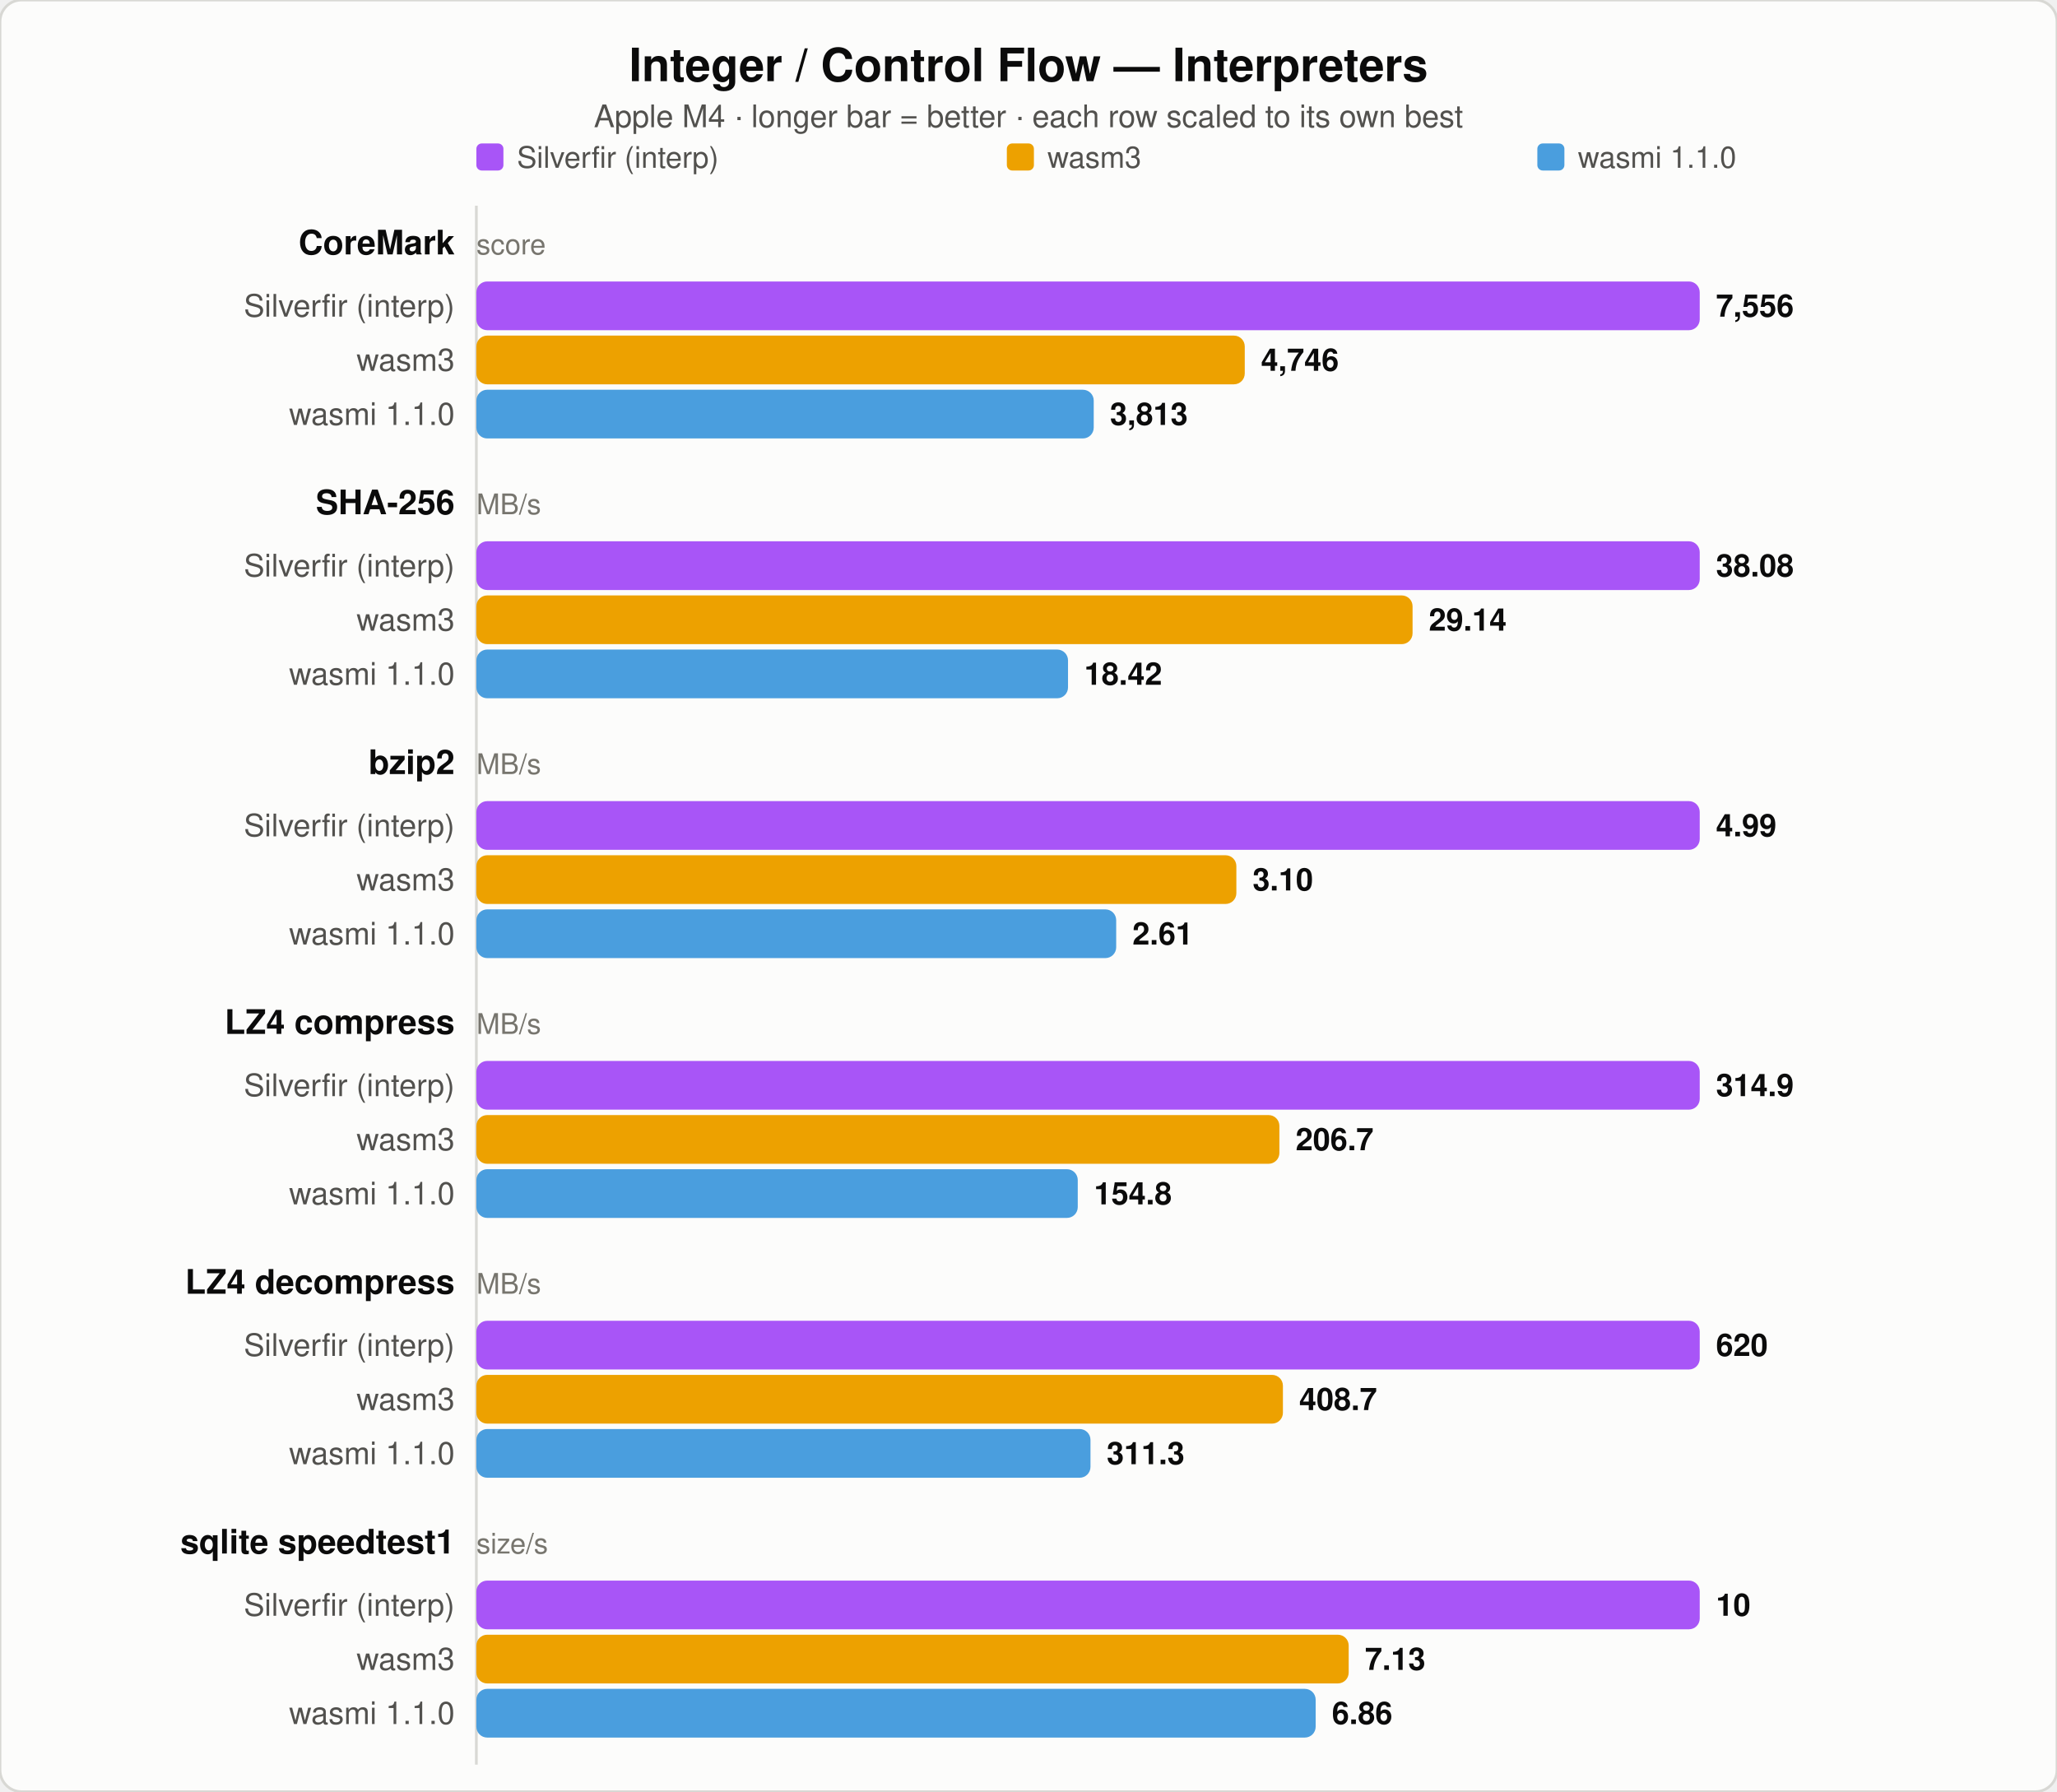
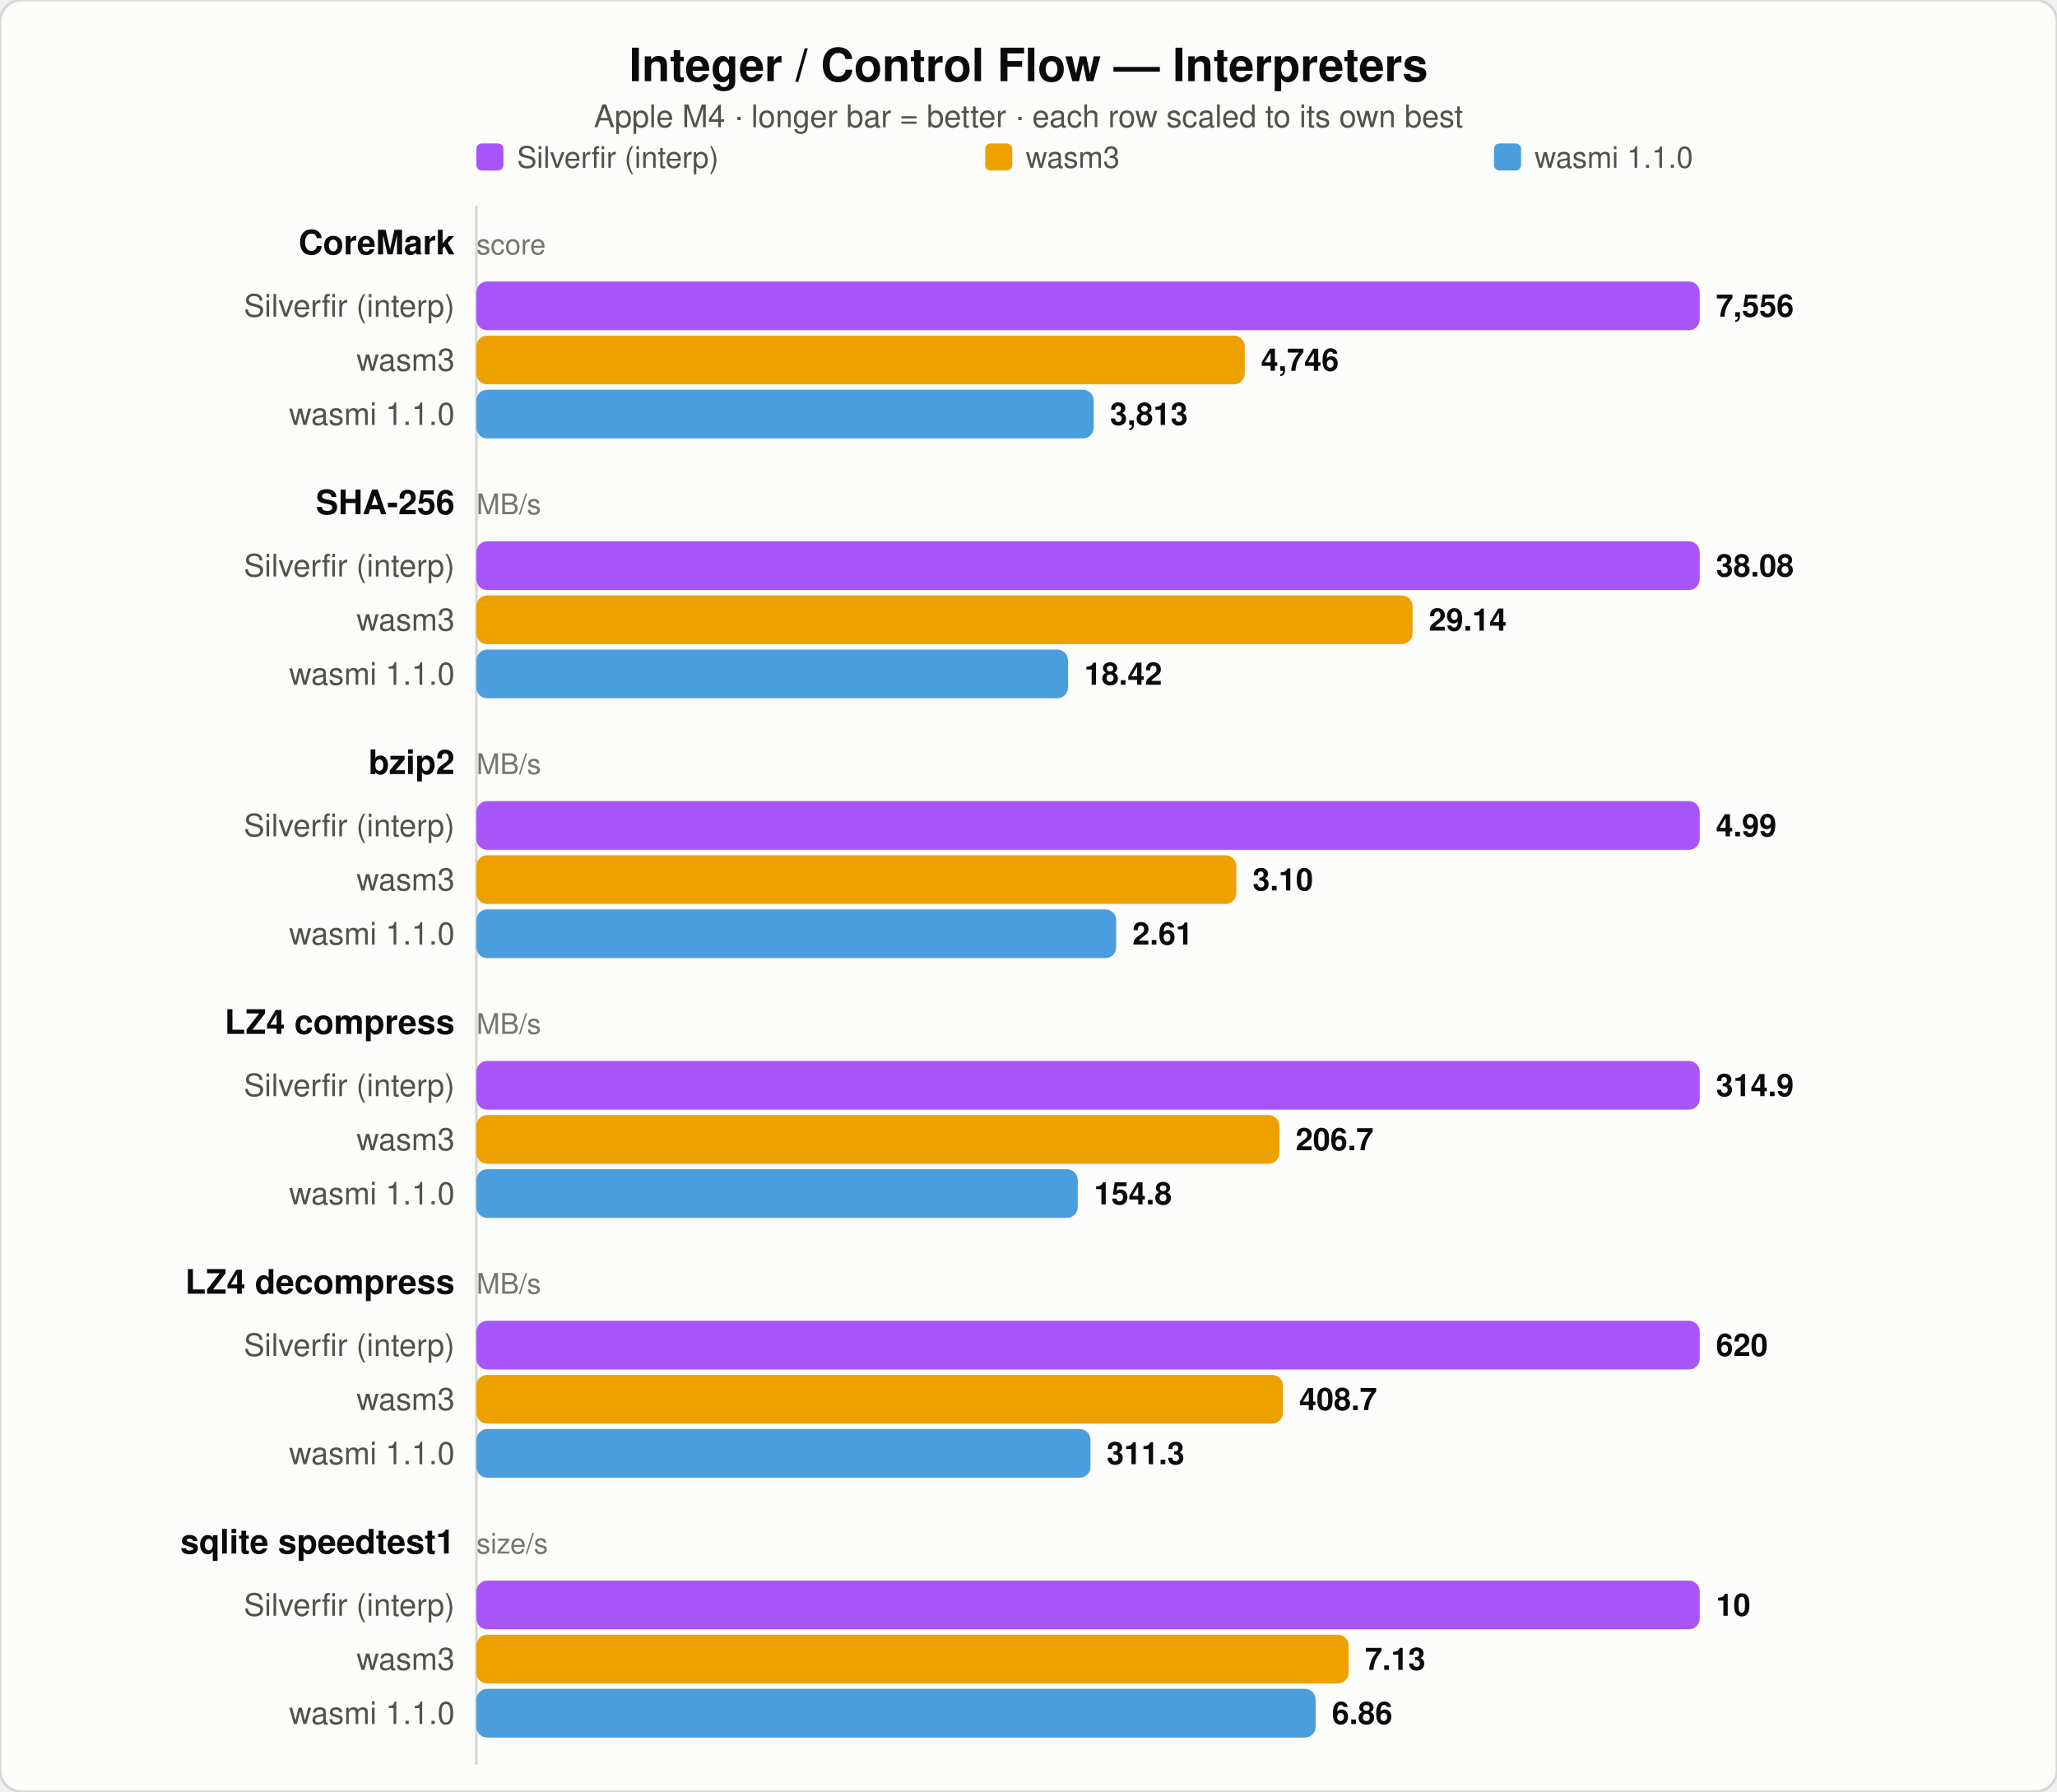
<svg xmlns="http://www.w3.org/2000/svg" role="img" viewBox="0 0 760 662" width="760" height="662">
  <style>
    text     { font-family: -apple-system, "Segoe UI", Helvetica, Arial, sans-serif; }
    .surface { fill: #fcfcfb; stroke: #d8d8d4; }
    .title   { fill: #0b0b0b; font-size: 17px; font-weight: 600; }
    .sub     { fill: #52514e; font-size: 11.5px; }
    .metric  { fill: #0b0b0b; font-size: 12.5px; font-weight: 600; }
    .unit    { fill: #77756e; font-size: 10.5px; }
    .note    { fill: #77756e; font-size: 10px; font-style: italic; }
    .name    { fill: #52514e; font-size: 11.5px; }
    .legend  { fill: #52514e; font-size: 11px; }
    .val     { fill: #0b0b0b; font-size: 11.5px; font-weight: 600; }
    .rule    { stroke: #e4e4e0; stroke-width: 1; stroke-dasharray: 2 3; }
    .axis    { stroke: #d8d8d4; stroke-width: 1; }
    .s-sf { fill: #7c3aed; }
    .s-cl { fill: #eb6834; }
    .s-v8 { fill: #1baf7a; }
+     .s-wn { fill: #b02a8f; }
    .s-si { fill: #a855f7; }
    .s-w3 { fill: #eda100; }
    .s-wi { fill: #4a9ede; }
    @media (prefers-color-scheme: dark) {
      .surface { fill: #1a1a19; stroke: #3a3a37; }
      .title, .metric { fill: #ffffff; }
      .sub, .name, .legend { fill: #c3c2b7; }
      .val     { fill: #ffffff; }
      .unit, .note { fill: #96958c; }
      .rule    { stroke: #3a3a37; }
      .axis    { stroke: #3a3a37; }
      .s-sf { fill: #8b5cf6; }
      .s-cl { fill: #d95926; }
      .s-v8 { fill: #199e70; }
+       .s-wn { fill: #c13a9d; }
      .s-si { fill: #9085e9; }
      .s-w3 { fill: #c98500; }
      .s-wi { fill: #3987e5; }
    }
  </style>
  <rect class="surface" width="760" height="662" rx="8" ry="8" stroke-width="1" />
  <text class="title" x="380" y="30" text-anchor="middle">Integer / Control Flow — Interpreters</text>
  <text class="sub" x="380" y="47" text-anchor="middle">Apple M4 · longer bar = better · each row scaled to its own best</text>
-   <rect class="s-si" x="176" y="53" width="10" height="10" rx="2" />
-   <text class="legend" x="191" y="62">Silverfir (interp)</text>
-   <rect class="s-w3" x="372" y="53" width="10" height="10" rx="2" />
-   <text class="legend" x="387" y="62">wasm3</text>
-   <rect class="s-wi" x="568" y="53" width="10" height="10" rx="2" />
-   <text class="legend" x="583" y="62">wasmi 1.1.0</text>
+   <rect class="s-si" x="176.0" y="53" width="10" height="10" rx="2" />
+   <text class="legend" x="191.0" y="62">Silverfir (interp)</text>
+   <rect class="s-w3" x="364.0" y="53" width="10" height="10" rx="2" />
+   <text class="legend" x="379.0" y="62">wasm3</text>
+   <rect class="s-wi" x="552.0" y="53" width="10" height="10" rx="2" />
+   <text class="legend" x="567.0" y="62">wasmi 1.1.0</text>
  <line class="axis" x1="176" y1="76" x2="176" y2="652" />
  <text class="metric" x="168" y="94" text-anchor="end">CoreMark</text>
  <text class="unit" x="176" y="94">score</text>
  <text class="name" x="168" y="117" text-anchor="end">Silverfir (interp)</text>
  <rect class="s-si" x="176" y="104" width="452.0" height="18" rx="4" />
  <text class="val" x="634.0" y="117">7,556</text>
  <text class="name" x="168" y="137" text-anchor="end">wasm3</text>
  <rect class="s-w3" x="176" y="124" width="283.9" height="18" rx="4" />
  <text class="val" x="465.9" y="137">4,746</text>
  <text class="name" x="168" y="157" text-anchor="end">wasmi 1.1.0</text>
  <rect class="s-wi" x="176" y="144" width="228.1" height="18" rx="4" />
  <text class="val" x="410.1" y="157">3,813</text>
  <text class="metric" x="168" y="190" text-anchor="end">SHA-256</text>
  <text class="unit" x="176" y="190">MB/s</text>
  <text class="name" x="168" y="213" text-anchor="end">Silverfir (interp)</text>
  <rect class="s-si" x="176" y="200" width="452.0" height="18" rx="4" />
  <text class="val" x="634.0" y="213">38.08</text>
  <text class="name" x="168" y="233" text-anchor="end">wasm3</text>
  <rect class="s-w3" x="176" y="220" width="345.9" height="18" rx="4" />
  <text class="val" x="527.9" y="233">29.14</text>
  <text class="name" x="168" y="253" text-anchor="end">wasmi 1.1.0</text>
  <rect class="s-wi" x="176" y="240" width="218.6" height="18" rx="4" />
  <text class="val" x="400.6" y="253">18.42</text>
  <text class="metric" x="168" y="286" text-anchor="end">bzip2</text>
  <text class="unit" x="176" y="286">MB/s</text>
  <text class="name" x="168" y="309" text-anchor="end">Silverfir (interp)</text>
  <rect class="s-si" x="176" y="296" width="452.0" height="18" rx="4" />
  <text class="val" x="634.0" y="309">4.99</text>
  <text class="name" x="168" y="329" text-anchor="end">wasm3</text>
  <rect class="s-w3" x="176" y="316" width="280.8" height="18" rx="4" />
  <text class="val" x="462.8" y="329">3.10</text>
  <text class="name" x="168" y="349" text-anchor="end">wasmi 1.1.0</text>
  <rect class="s-wi" x="176" y="336" width="236.4" height="18" rx="4" />
  <text class="val" x="418.4" y="349">2.61</text>
  <text class="metric" x="168" y="382" text-anchor="end">LZ4 compress</text>
  <text class="unit" x="176" y="382">MB/s</text>
  <text class="name" x="168" y="405" text-anchor="end">Silverfir (interp)</text>
  <rect class="s-si" x="176" y="392" width="452.0" height="18" rx="4" />
  <text class="val" x="634.0" y="405">314.9</text>
  <text class="name" x="168" y="425" text-anchor="end">wasm3</text>
  <rect class="s-w3" x="176" y="412" width="296.7" height="18" rx="4" />
  <text class="val" x="478.7" y="425">206.7</text>
  <text class="name" x="168" y="445" text-anchor="end">wasmi 1.1.0</text>
  <rect class="s-wi" x="176" y="432" width="222.2" height="18" rx="4" />
  <text class="val" x="404.2" y="445">154.8</text>
  <text class="metric" x="168" y="478" text-anchor="end">LZ4 decompress</text>
  <text class="unit" x="176" y="478">MB/s</text>
  <text class="name" x="168" y="501" text-anchor="end">Silverfir (interp)</text>
  <rect class="s-si" x="176" y="488" width="452.0" height="18" rx="4" />
  <text class="val" x="634.0" y="501">620</text>
  <text class="name" x="168" y="521" text-anchor="end">wasm3</text>
  <rect class="s-w3" x="176" y="508" width="298.0" height="18" rx="4" />
  <text class="val" x="480.0" y="521">408.7</text>
  <text class="name" x="168" y="541" text-anchor="end">wasmi 1.1.0</text>
  <rect class="s-wi" x="176" y="528" width="226.9" height="18" rx="4" />
  <text class="val" x="408.9" y="541">311.3</text>
  <text class="metric" x="168" y="574" text-anchor="end">sqlite speedtest1</text>
  <text class="unit" x="176" y="574">size/s</text>
  <text class="name" x="168" y="597" text-anchor="end">Silverfir (interp)</text>
  <rect class="s-si" x="176" y="584" width="452.0" height="18" rx="4" />
  <text class="val" x="634.0" y="597">10</text>
  <text class="name" x="168" y="617" text-anchor="end">wasm3</text>
  <rect class="s-w3" x="176" y="604" width="322.3" height="18" rx="4" />
  <text class="val" x="504.3" y="617">7.13</text>
  <text class="name" x="168" y="637" text-anchor="end">wasmi 1.1.0</text>
  <rect class="s-wi" x="176" y="624" width="310.1" height="18" rx="4" />
  <text class="val" x="492.1" y="637">6.86</text>
</svg>
